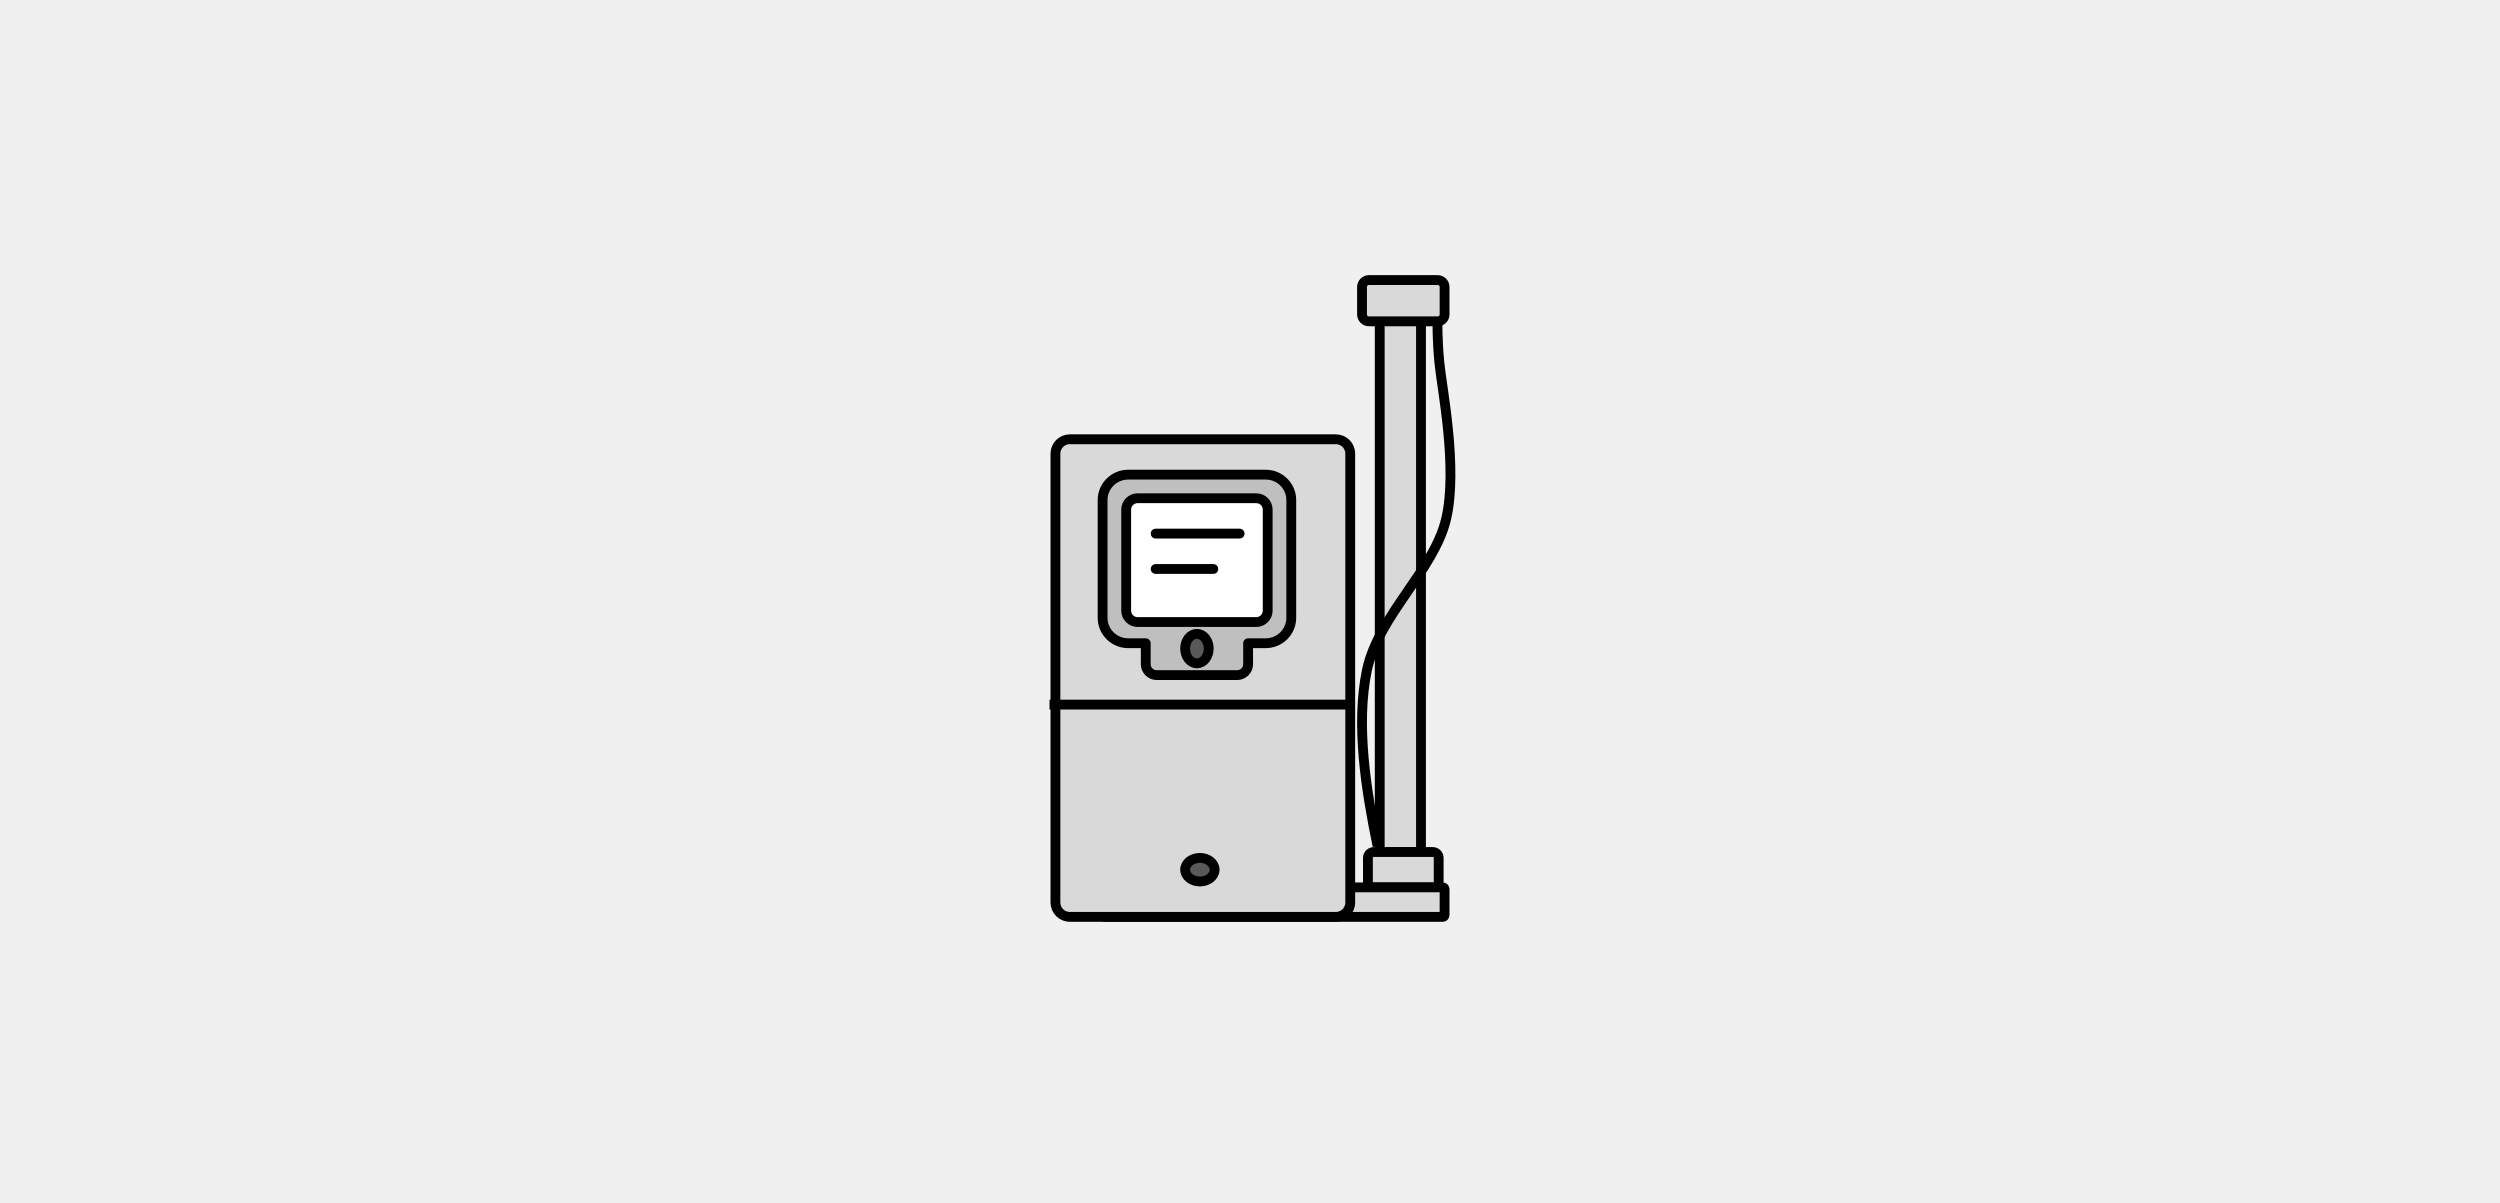
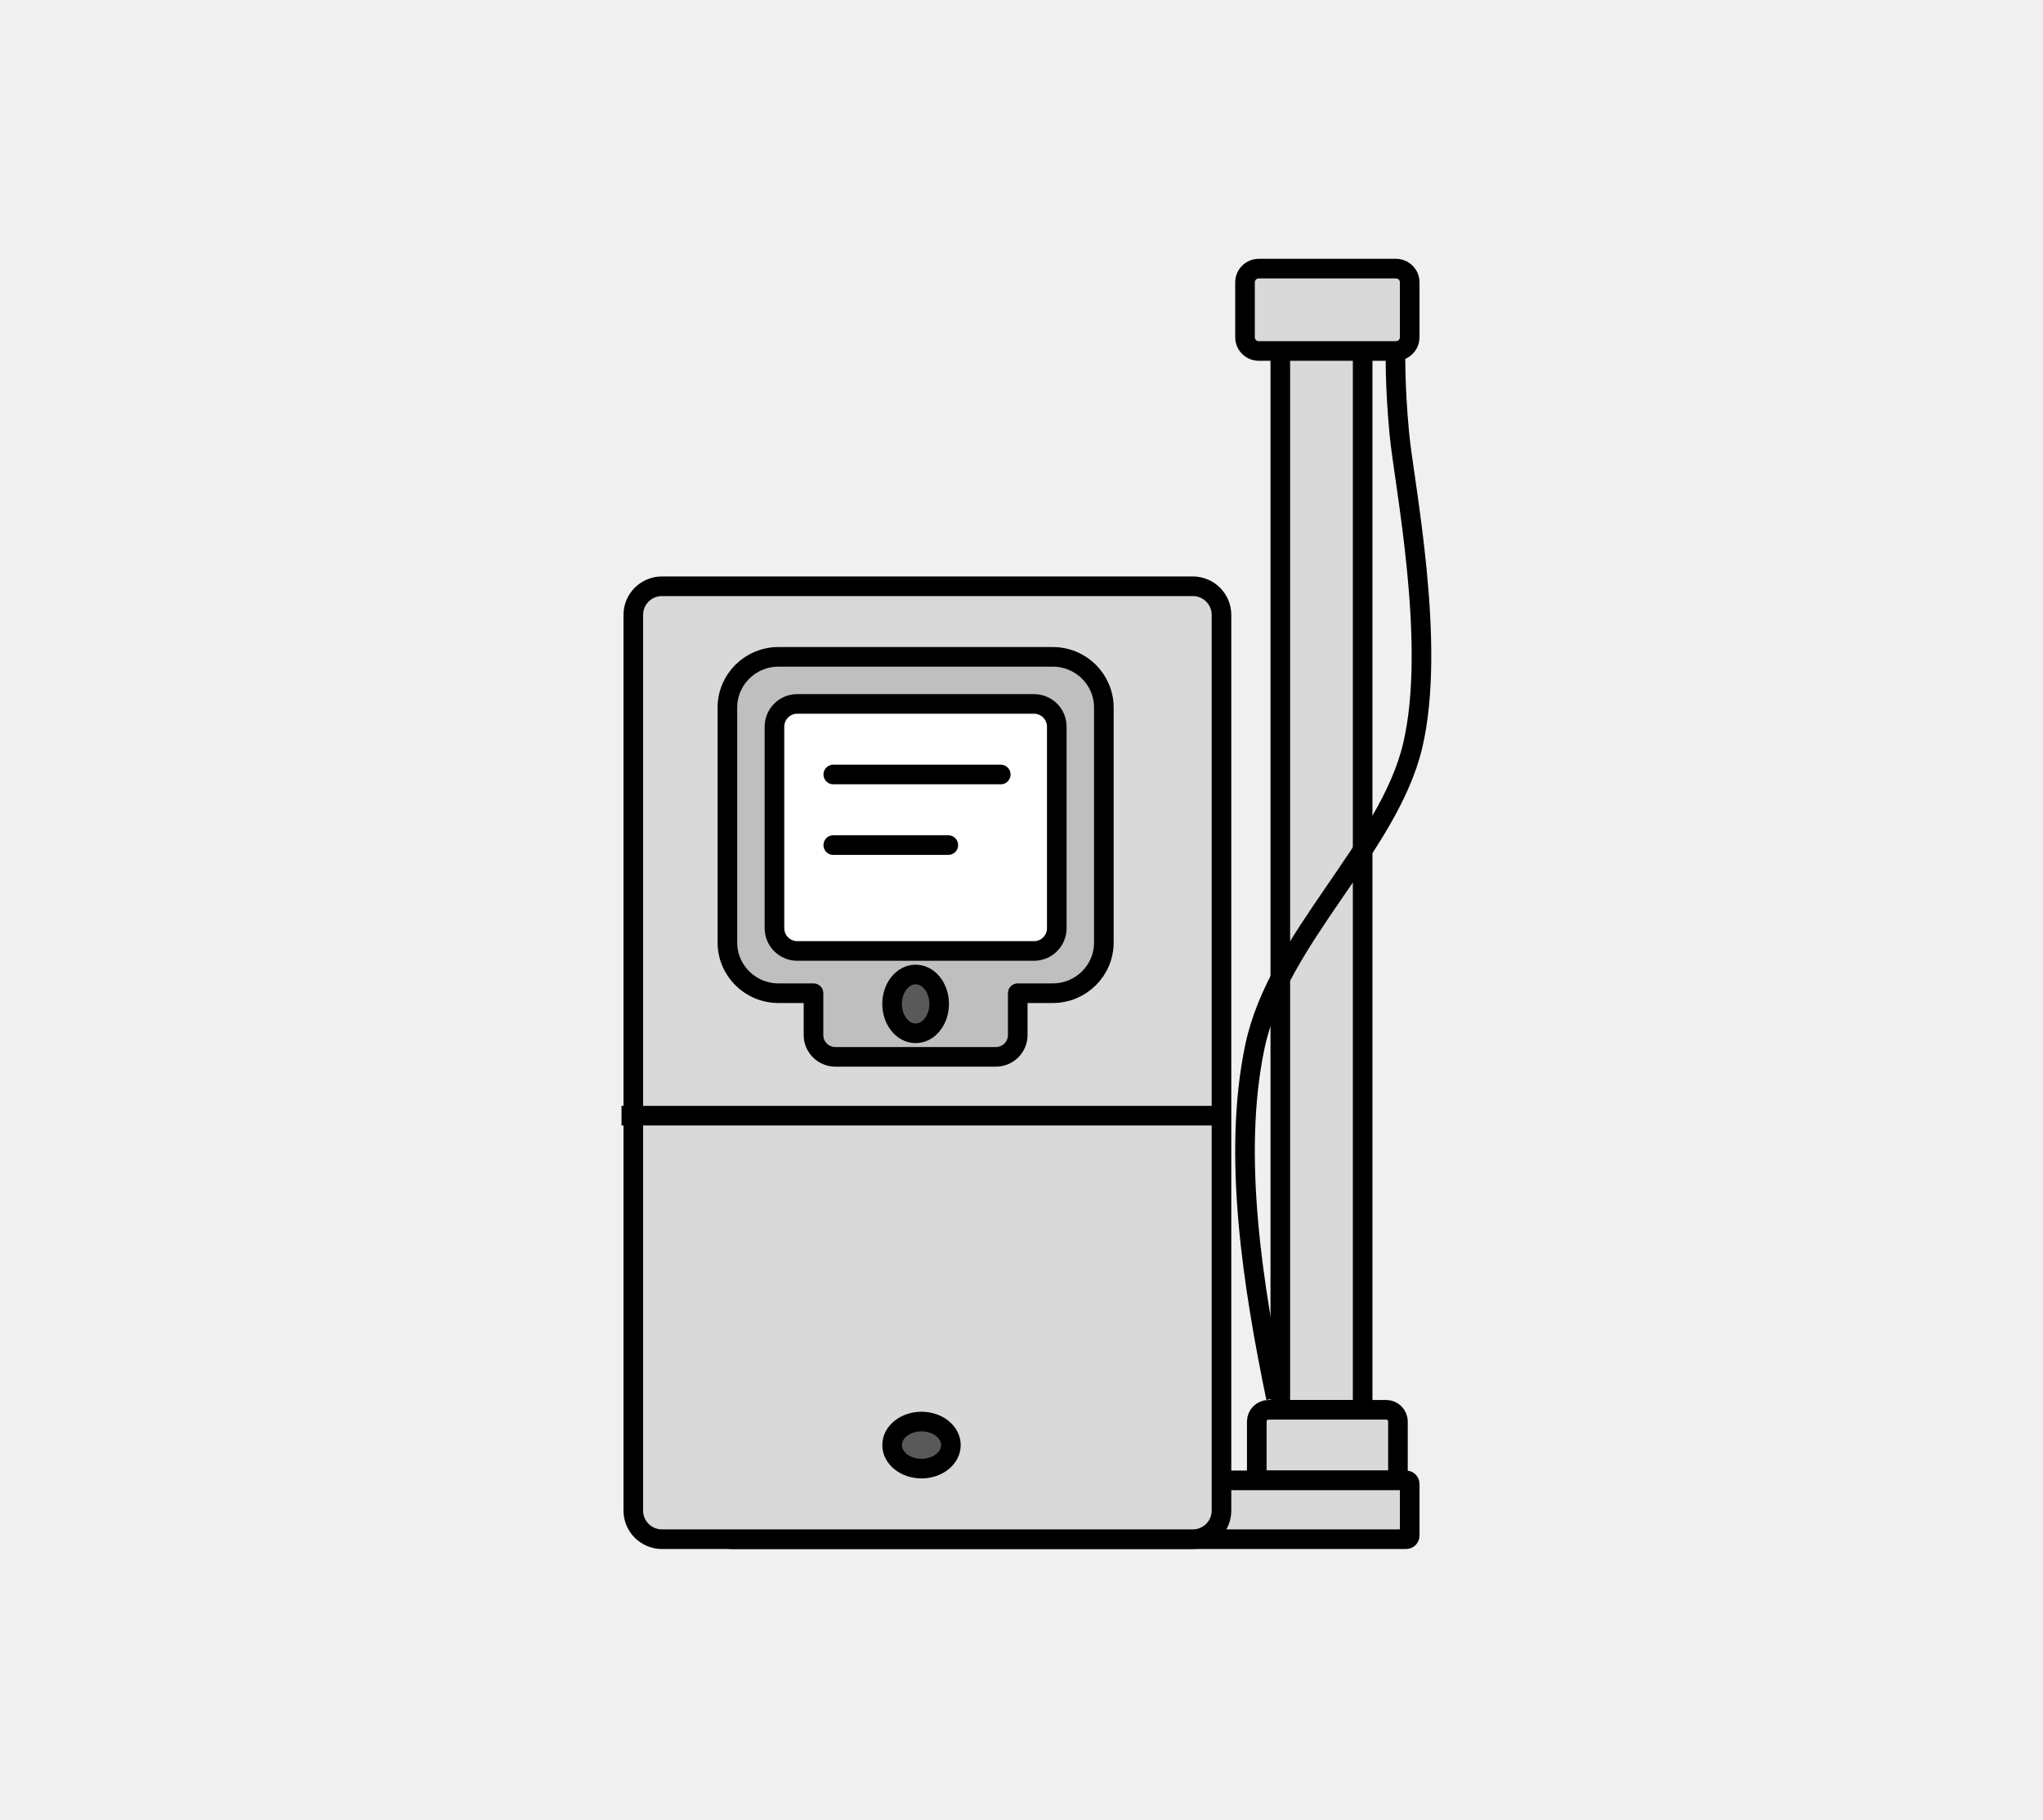
- <svg xmlns="http://www.w3.org/2000/svg" width="424.0px" height="204.0px" overflow="hidden" viewBox="-177.0 -46.5 424.0 204.0">
-   <rect id="bounding-box" x="-177.0" y="-46.5" width="424.0" height="204.0" fill="none" pointer-events="all" />
-   <g transform="translate(-610 -464)">
-     <path d="M667 471 674 471 674 562 667 562Z" stroke="#000000" stroke-width="1.667" stroke-linejoin="round" stroke-miterlimit="10" fill="#D9D9D9" fill-rule="evenodd" />
-     <path d="M666 562 676 562C676.552 562 677 562.448 677 563L677 568 665 568 665 563C665 562.448 665.448 562 666 562Z" stroke="#000000" stroke-width="1.667" stroke-linejoin="round" stroke-miterlimit="10" fill="#D9D9D9" fill-rule="evenodd" />
-     <path d="M666.631 561C664.689 551.572 662.896 540.398 664.834 531.152 666.771 521.906 676.21 514.214 678.258 505.526 680.305 496.839 677.509 483.201 677.119 479.027 676.73 474.853 676.775 472.427 676.819 470" stroke="#000000" stroke-width="1.667" stroke-miterlimit="8" fill="none" fill-rule="evenodd" />
-     <path d="M664 466.167C664 465.522 664.522 465 665.167 465L676.833 465C677.478 465 678 465.522 678 466.167L678 470.833C678 471.478 677.478 472 676.833 472L665.167 472C664.522 472 664 471.478 664 470.833Z" stroke="#000000" stroke-width="1.667" stroke-linejoin="round" stroke-miterlimit="10" fill="#D9D9D9" fill-rule="evenodd" />
-     <path d="M620 568.303C620 568.136 620.136 568 620.303 568L677.697 568C677.864 568 678 568.136 678 568.303L678 572.697C678 572.864 677.864 573 677.697 573L620.303 573C620.136 573 620 572.864 620 572.697Z" stroke="#000000" stroke-width="1.667" stroke-miterlimit="8" fill="#D9D9D9" fill-rule="evenodd" />
-     <path d="M612 494.435C612 493.09 613.09 492 614.435 492L659.565 492C660.91 492 662 493.09 662 494.435L662 570.565C662 571.91 660.91 573 659.565 573L614.435 573C613.09 573 612 571.91 612 570.565Z" stroke="#000000" stroke-width="1.667" stroke-miterlimit="8" fill="#D9D9D9" fill-rule="evenodd" />
-     <path d="M27.661 0 4.339 0C1.942 0 0 1.929 0 4.309L0 24.281C0 26.661 1.942 28.59 4.339 28.59L7.319 28.59 7.319 32.149C7.319 33.171 8.153 34 9.182 34L22.818 34C23.847 34 24.681 33.171 24.681 32.149L24.681 28.59 27.661 28.59C30.058 28.59 32 26.661 32 24.281L32 4.309C32 1.929 30.058 0 27.661 0Z" stroke="#000000" stroke-width="1.667" stroke-linecap="round" stroke-linejoin="round" stroke-miterlimit="10" fill="#BFBFBF" fill-rule="evenodd" transform="matrix(-1 0 0 1 652 498)" />
-     <path d="M0 1.936C-3.8194e-16 0.867 0.867 0 1.936 0L22.064 0C23.133 -3.8194e-16 24 0.867 24 1.936L24 19.064C24 20.133 23.133 21 22.064 21L1.936 21C0.867 21 0 20.133 0 19.064Z" stroke="#000000" stroke-width="1.667" stroke-miterlimit="8" fill="#FFFFFF" fill-rule="evenodd" transform="matrix(-1 0 0 1 648 502)" />
-     <path d="M634 527.5C634 526.119 634.895 525 636 525 637.105 525 638 526.119 638 527.5 638 528.881 637.105 530 636 530 634.895 530 634 528.881 634 527.5Z" stroke="#000000" stroke-width="1.667" stroke-miterlimit="8" fill="#595959" fill-rule="evenodd" />
-     <path d="M629 508 643.238 508" stroke="#000000" stroke-width="1.667" stroke-linecap="round" stroke-miterlimit="8" fill="none" fill-rule="evenodd" />
-     <path d="M629 514 638.779 514" stroke="#000000" stroke-width="1.667" stroke-linecap="round" stroke-miterlimit="8" fill="none" fill-rule="evenodd" />
-     <path d="M611 537 661.417 537" stroke="#000000" stroke-width="1.667" stroke-miterlimit="8" fill="none" fill-rule="evenodd" />
-     <path d="M634 565C634 563.895 635.119 563 636.5 563 637.881 563 639 563.895 639 565 639 566.105 637.881 567 636.5 567 635.119 567 634 566.105 634 565Z" stroke="#000000" stroke-width="1.667" stroke-miterlimit="8" fill="#595959" fill-rule="evenodd" />
+ <svg xmlns="http://www.w3.org/2000/svg" width="130.25px" height="116px" overflow="hidden" viewBox="-38.875 -16.375 130.25 116">
+   <rect id="bounding-box" x="-38.875" y="-16.375" width="130.25" height="116" fill="none" pointer-events="all" />
+   <g id="svg_scaling_group" transform="scale(0.7499985)">
+     <g transform="translate(-610 -464)">
+       <path d="M667 471 674 471 674 562 667 562Z" stroke="#000000" stroke-width="1.667" stroke-linejoin="round" stroke-miterlimit="10" fill="#D9D9D9" fill-rule="evenodd" />
+       <path d="M666 562 676 562C676.552 562 677 562.448 677 563L677 568 665 568 665 563C665 562.448 665.448 562 666 562Z" stroke="#000000" stroke-width="1.667" stroke-linejoin="round" stroke-miterlimit="10" fill="#D9D9D9" fill-rule="evenodd" />
+       <path d="M666.631 561C664.689 551.572 662.896 540.398 664.834 531.152 666.771 521.906 676.21 514.214 678.258 505.526 680.305 496.839 677.509 483.201 677.119 479.027 676.73 474.853 676.775 472.427 676.819 470" stroke="#000000" stroke-width="1.667" stroke-miterlimit="8" fill="none" fill-rule="evenodd" />
+       <path d="M664 466.167C664 465.522 664.522 465 665.167 465L676.833 465C677.478 465 678 465.522 678 466.167L678 470.833C678 471.478 677.478 472 676.833 472L665.167 472C664.522 472 664 471.478 664 470.833Z" stroke="#000000" stroke-width="1.667" stroke-linejoin="round" stroke-miterlimit="10" fill="#D9D9D9" fill-rule="evenodd" />
+       <path d="M620 568.303C620 568.136 620.136 568 620.303 568L677.697 568C677.864 568 678 568.136 678 568.303L678 572.697C678 572.864 677.864 573 677.697 573L620.303 573C620.136 573 620 572.864 620 572.697Z" stroke="#000000" stroke-width="1.667" stroke-miterlimit="8" fill="#D9D9D9" fill-rule="evenodd" />
+       <path d="M612 494.435C612 493.09 613.09 492 614.435 492L659.565 492C660.91 492 662 493.09 662 494.435L662 570.565C662 571.91 660.91 573 659.565 573L614.435 573C613.09 573 612 571.91 612 570.565Z" stroke="#000000" stroke-width="1.667" stroke-miterlimit="8" fill="#D9D9D9" fill-rule="evenodd" />
+       <path d="M27.661 0 4.339 0C1.942 0 0 1.929 0 4.309L0 24.281C0 26.661 1.942 28.59 4.339 28.59L7.319 28.59 7.319 32.149C7.319 33.171 8.153 34 9.182 34L22.818 34C23.847 34 24.681 33.171 24.681 32.149L24.681 28.59 27.661 28.59C30.058 28.59 32 26.661 32 24.281L32 4.309C32 1.929 30.058 0 27.661 0Z" stroke="#000000" stroke-width="1.667" stroke-linecap="round" stroke-linejoin="round" stroke-miterlimit="10" fill="#BFBFBF" fill-rule="evenodd" transform="matrix(-1 0 0 1 652 498)" />
+       <path d="M0 1.936C-3.8194e-16 0.867 0.867 0 1.936 0L22.064 0C23.133 -3.8194e-16 24 0.867 24 1.936L24 19.064C24 20.133 23.133 21 22.064 21L1.936 21C0.867 21 0 20.133 0 19.064Z" stroke="#000000" stroke-width="1.667" stroke-miterlimit="8" fill="#FFFFFF" fill-rule="evenodd" transform="matrix(-1 0 0 1 648 502)" />
+       <path d="M634 527.5C634 526.119 634.895 525 636 525 637.105 525 638 526.119 638 527.5 638 528.881 637.105 530 636 530 634.895 530 634 528.881 634 527.5Z" stroke="#000000" stroke-width="1.667" stroke-miterlimit="8" fill="#595959" fill-rule="evenodd" />
+       <path d="M629 508 643.238 508" stroke="#000000" stroke-width="1.667" stroke-linecap="round" stroke-miterlimit="8" fill="none" fill-rule="evenodd" />
+       <path d="M629 514 638.779 514" stroke="#000000" stroke-width="1.667" stroke-linecap="round" stroke-miterlimit="8" fill="none" fill-rule="evenodd" />
+       <path d="M611 537 661.417 537" stroke="#000000" stroke-width="1.667" stroke-miterlimit="8" fill="none" fill-rule="evenodd" />
+       <path d="M634 565C634 563.895 635.119 563 636.5 563 637.881 563 639 563.895 639 565 639 566.105 637.881 567 636.5 567 635.119 567 634 566.105 634 565Z" stroke="#000000" stroke-width="1.667" stroke-miterlimit="8" fill="#595959" fill-rule="evenodd" />
+     </g>
  </g>
</svg>
